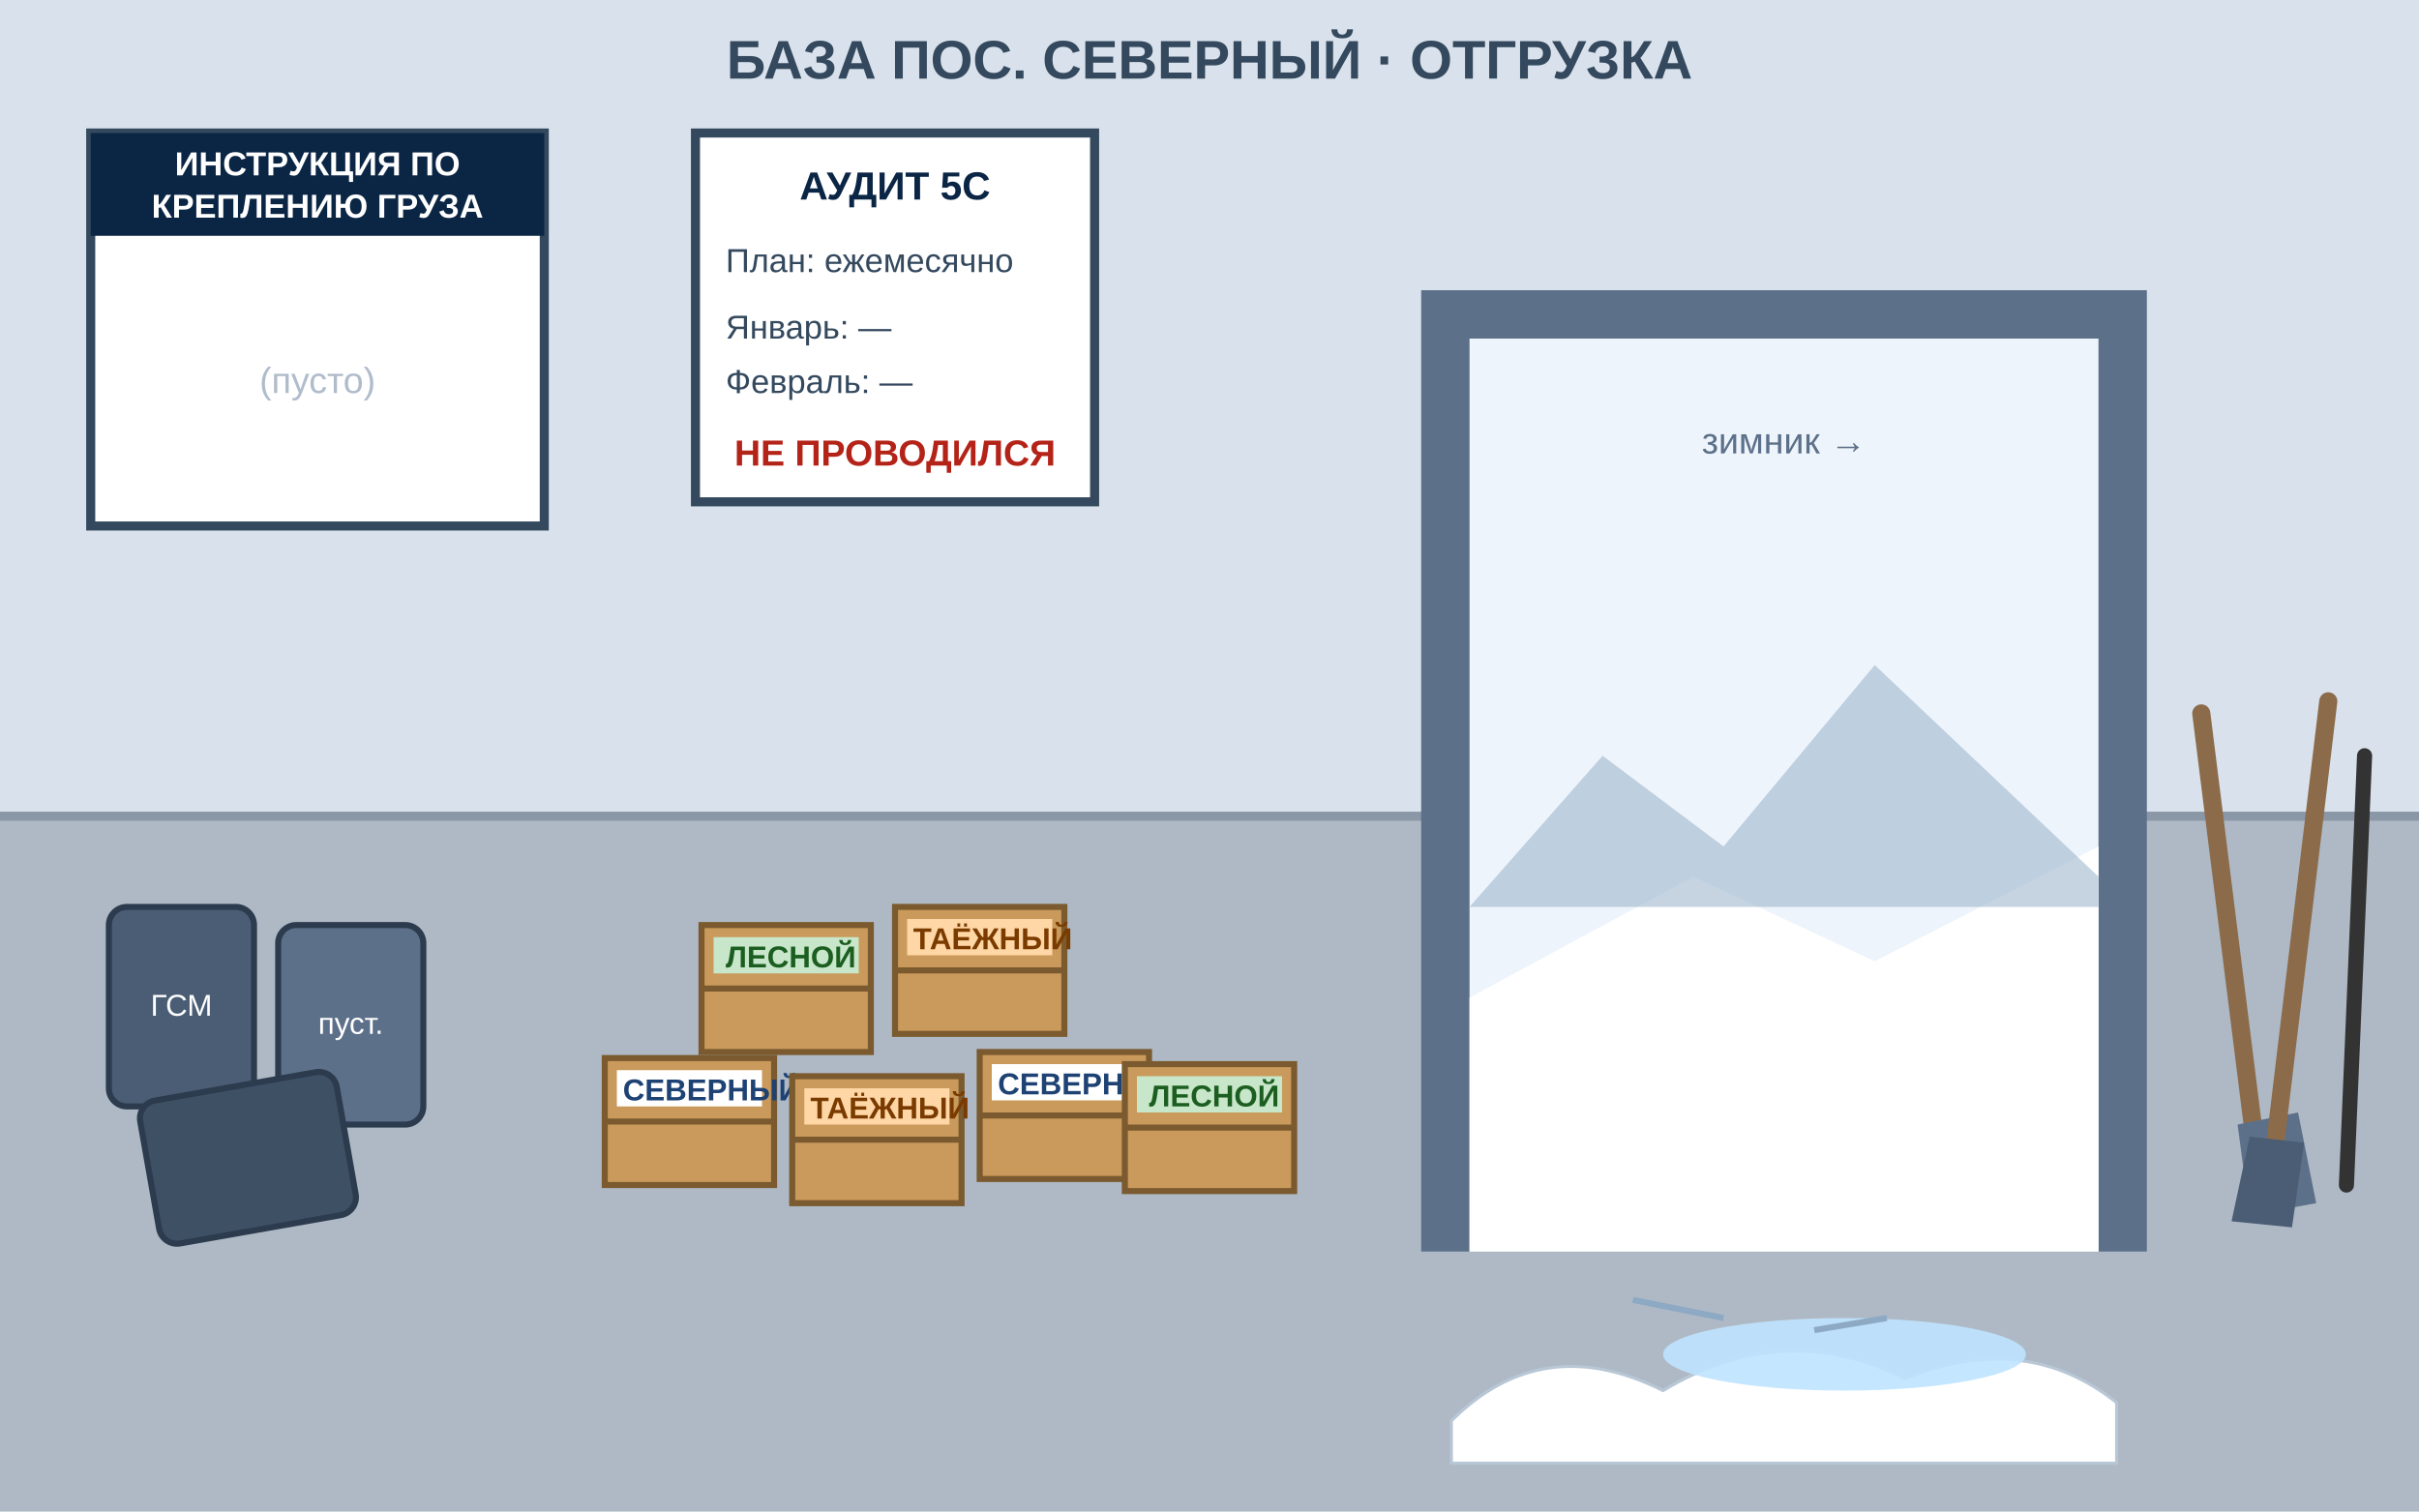
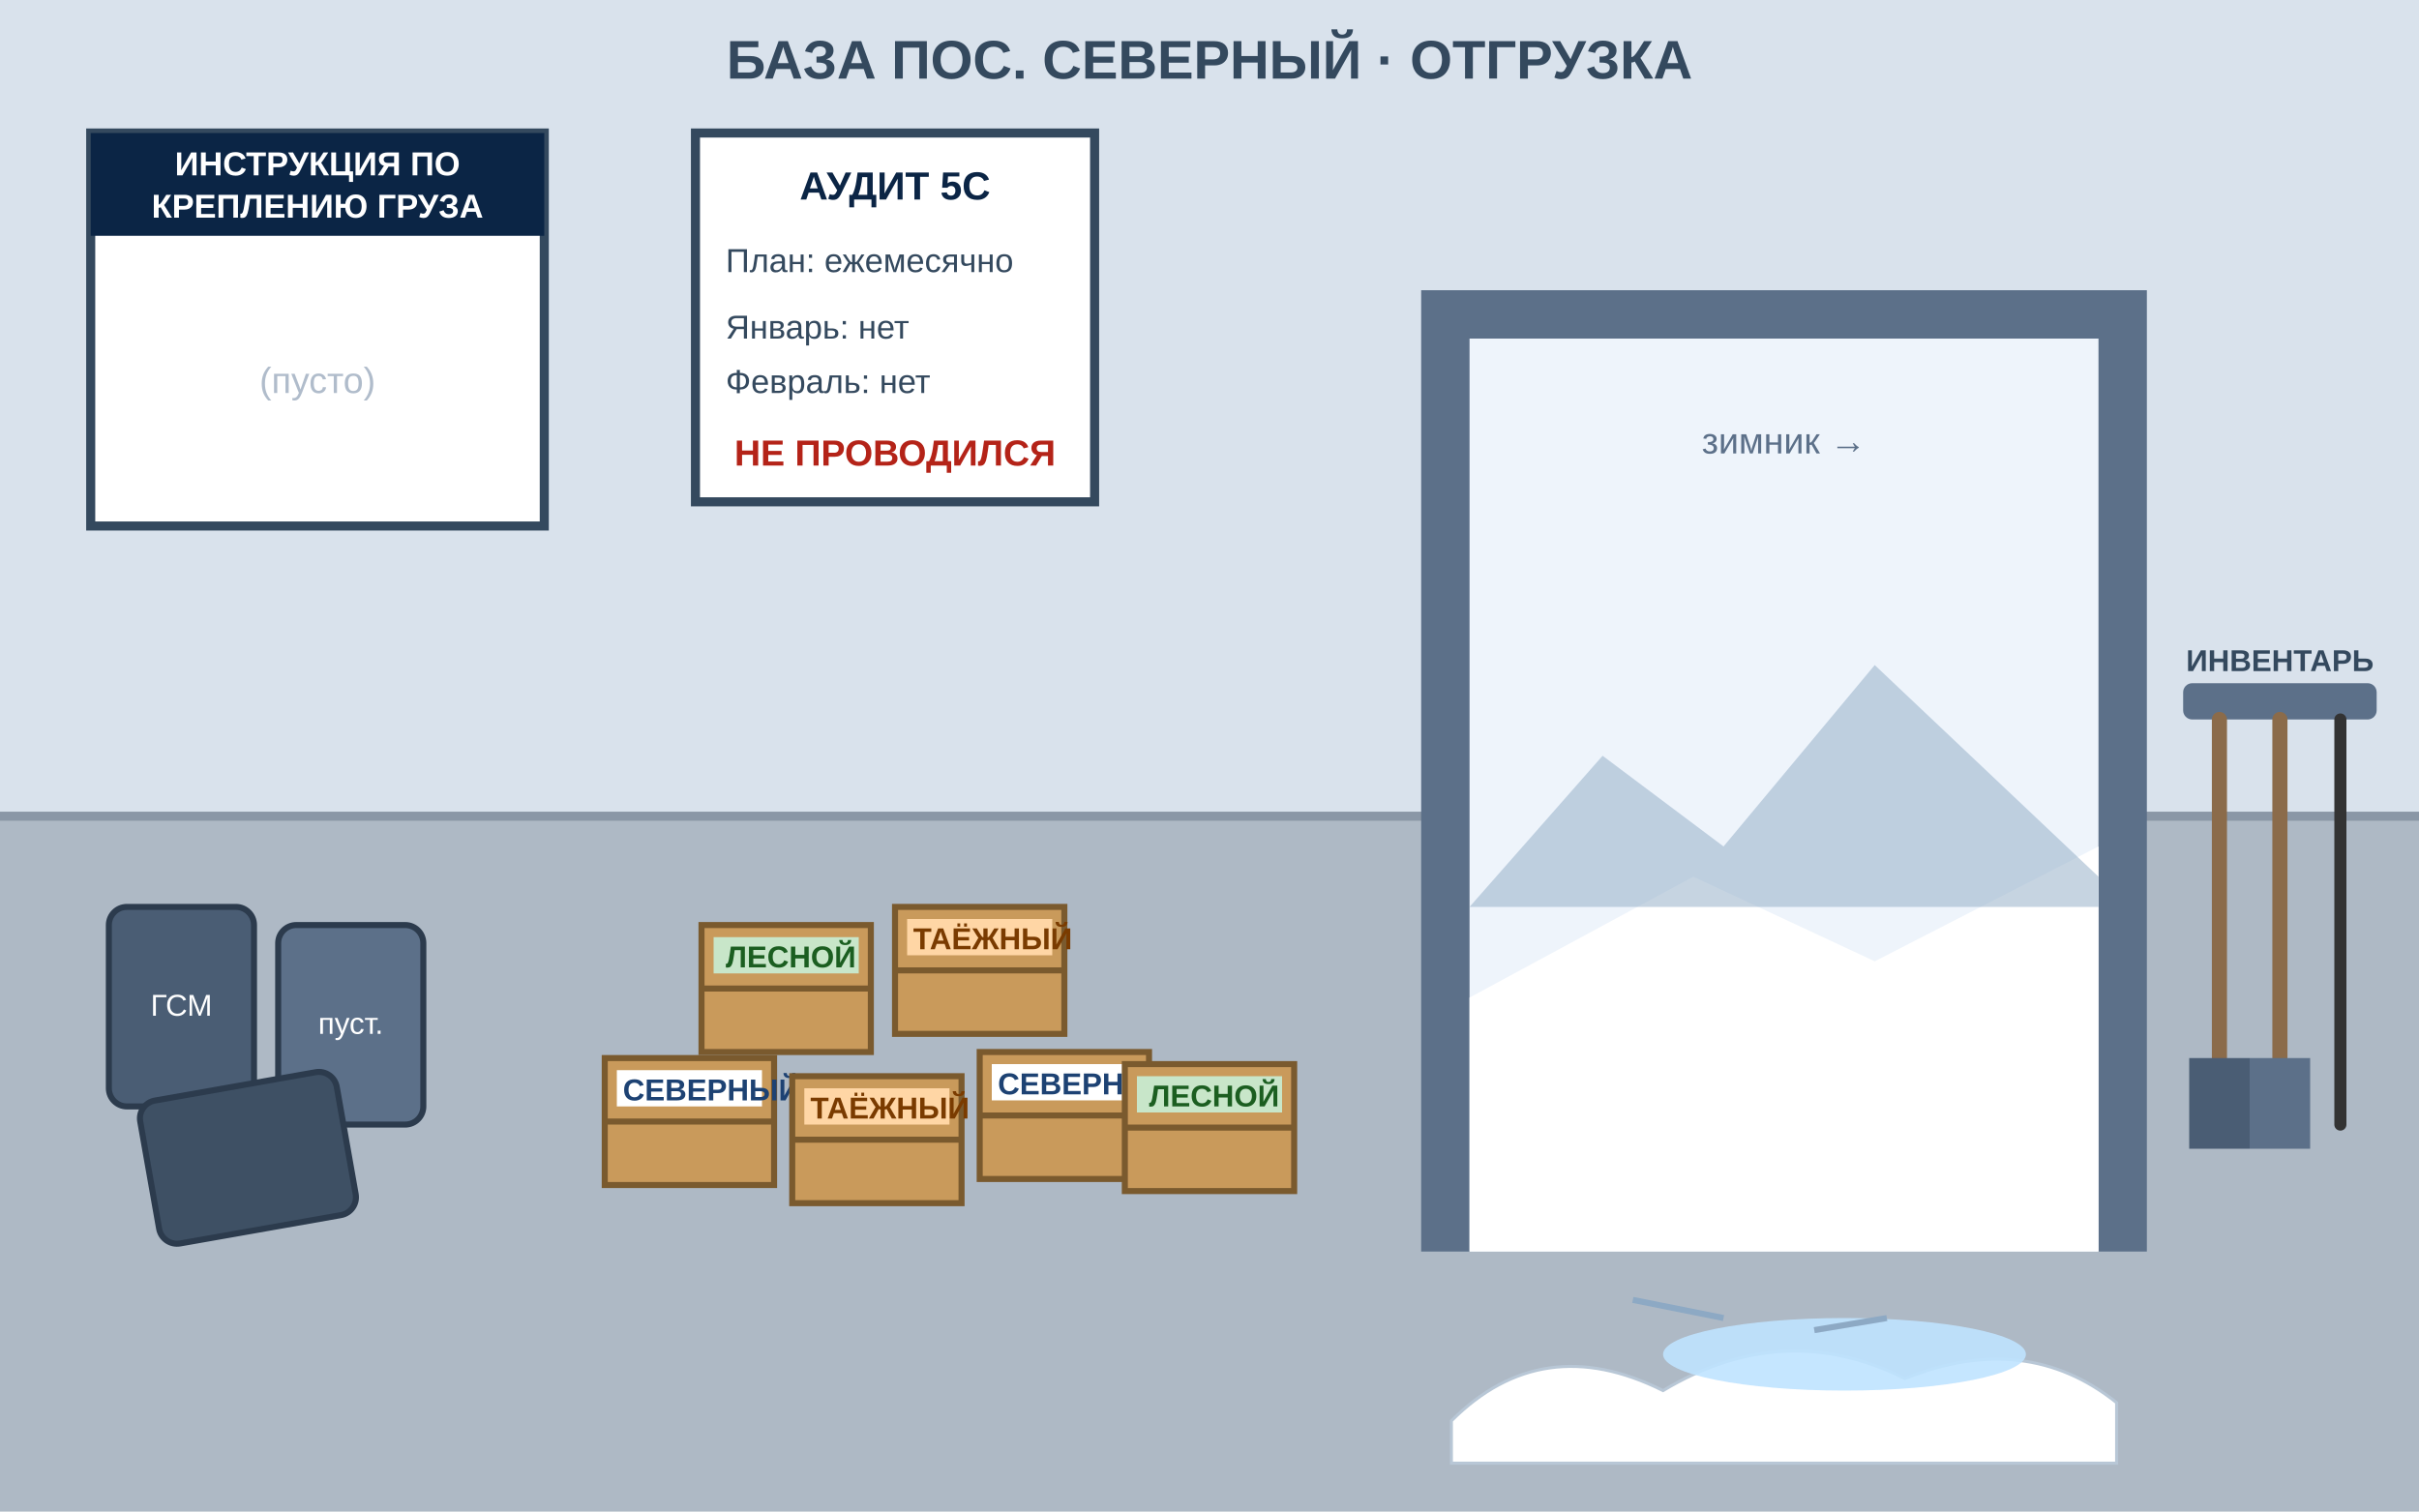
<svg xmlns="http://www.w3.org/2000/svg" viewBox="0 0 800 500" font-family="Arial, sans-serif">
  <defs>
    <g id="cr">
      <rect width="56" height="42" fill="#c99a5b" stroke="#7a5a2e" stroke-width="2" />
      <line x1="0" y1="21" x2="56" y2="21" stroke="#7a5a2e" stroke-width="2" />
    </g>
  </defs>
  <rect width="800" height="270" fill="#d9e2ec" />
  <rect y="270" width="800" height="230" fill="#aeb9c5" />
  <line x1="0" y1="270" x2="800" y2="270" stroke="#8a97a6" stroke-width="3" />
  <text x="400" y="26" font-size="18" font-weight="700" fill="#34495e" text-anchor="middle">БАЗА ПОС. СЕВЕРНЫЙ · ОТГРУЗКА</text>
  <rect x="30" y="44" width="150" height="130" fill="#fff" stroke="#34495e" stroke-width="3" />
  <rect x="30" y="44" width="150" height="34" fill="#0b2545" />
  <text x="105" y="58" font-size="11" font-weight="700" fill="#fff" text-anchor="middle">ИНСТРУКЦИЯ ПО</text>
  <text x="105" y="72" font-size="11" font-weight="700" fill="#fff" text-anchor="middle">КРЕПЛЕНИЮ ГРУЗА</text>
  <text x="105" y="130" font-size="12" fill="#b0bccb" text-anchor="middle">(пусто)</text>
  <rect x="230" y="44" width="132" height="122" fill="#fff" stroke="#34495e" stroke-width="3" />
  <text x="296" y="66" font-size="13" font-weight="700" fill="#0b2545" text-anchor="middle">АУДИТ 5С</text>
  <g font-size="11" fill="#34495e">
    <text x="240" y="90">План: ежемесячно</text>
-     <text x="240" y="112">Январь: —</text>
-     <text x="240" y="130">Февраль: —</text>
+     <text x="240" y="112">Январь: нет</text>
+     <text x="240" y="130">Февраль: нет</text>
  </g>
  <text x="296" y="154" font-size="12" font-weight="700" fill="#b42318" text-anchor="middle">НЕ ПРОВОДИЛСЯ</text>
  <rect x="470" y="96" width="240" height="318" fill="#5c7089" />
  <rect x="486" y="112" width="208" height="302" fill="#eef4fb" />
  <path d="M486 330 L560 290 L620 318 L694 280 L694 414 L486 414 Z" fill="#fff" />
  <path d="M486 300 L530 250 L570 280 L620 220 L694 290 L694 300 Z" fill="#8da9c4" opacity="0.5" />
  <text x="590" y="150" font-size="12" fill="#5c7089" text-anchor="middle">зимник →</text>
  <path d="M480 470 q30 -30 70 -10 q40 -24 80 -4 q40 -16 70 8 l0 20 l-220 0z" fill="#fff" stroke="#b8c7d6" />
  <ellipse cx="610" cy="448" rx="60" ry="12" fill="#bfe3ff" opacity="0.9" />
  <path d="M540 430 l30 6 M600 440 l24 -4" stroke="#8da9c4" stroke-width="2" />
  <g>
    <rect x="36" y="300" width="48" height="66" rx="6" fill="#4a5d74" stroke="#2c3b4d" stroke-width="2" />
    <rect x="92" y="306" width="48" height="66" rx="6" fill="#5c7089" stroke="#2c3b4d" stroke-width="2" />
    <rect x="58" y="350" width="48" height="66" rx="6" fill="#3e5064" stroke="#2c3b4d" stroke-width="2" transform="rotate(80 82 383)" />
    <text x="60" y="336" font-size="10" fill="#fff" text-anchor="middle">ГСМ</text>
    <text x="116" y="342" font-size="10" fill="#fff" text-anchor="middle">пуст.</text>
  </g>
  <g font-size="10" font-weight="700">
    <use href="#cr" x="200" y="350" />
    <rect x="204" y="354" width="48" height="12" fill="#fff" />
    <text x="206" y="364" fill="#1d4273">СЕВЕРНЫЙ</text>
    <use href="#cr" x="262" y="356" />
    <rect x="266" y="360" width="48" height="12" fill="#ffd6a5" />
    <text x="268" y="370" fill="#7a3b00">ТАЁЖНЫЙ</text>
    <use href="#cr" x="324" y="348" />
    <rect x="328" y="352" width="48" height="12" fill="#fff" />
    <text x="330" y="362" fill="#1d4273">СЕВЕРНЫЙ</text>
    <use href="#cr" x="232" y="306" />
    <rect x="236" y="310" width="48" height="12" fill="#c8e6c9" />
    <text x="240" y="320" fill="#1b5e20">ЛЕСНОЙ</text>
    <use href="#cr" x="296" y="300" />
    <rect x="300" y="304" width="48" height="12" fill="#ffd6a5" />
    <text x="302" y="314" fill="#7a3b00">ТАЁЖНЫЙ</text>
    <use href="#cr" x="372" y="352" />
    <rect x="376" y="356" width="48" height="12" fill="#c8e6c9" />
    <text x="380" y="366" fill="#1b5e20">ЛЕСНОЙ</text>
  </g>
-   <g stroke-linecap="round">
-     <line x1="728" y1="236" x2="746" y2="380" stroke="#8b6b4a" stroke-width="6" />
-     <path d="M740 372 l20 -4 l6 30 l-22 4z" fill="#5c7089" />
-     <line x1="770" y1="232" x2="752" y2="382" stroke="#8b6b4a" stroke-width="6" />
-     <path d="M744 376 l18 2 l-4 28 l-20 -2z" fill="#4a5d74" />
-     <line x1="782" y1="250" x2="776" y2="392" stroke="#333" stroke-width="5" />
+   <g>
+     <rect x="722" y="226" width="64" height="12" rx="3" fill="#5c7089" />
+     <text x="754" y="222" font-size="10" fill="#34495e" text-anchor="middle" font-weight="700">ИНВЕНТАРЬ</text>
+     <g stroke-linecap="round">
+       <line x1="734" y1="238" x2="734" y2="352" stroke="#8b6b4a" stroke-width="5" />
+       <path d="M724 350 h20 v30 h-20 z" fill="#4a5d74" />
+       <line x1="754" y1="238" x2="754" y2="352" stroke="#8b6b4a" stroke-width="5" />
+       <path d="M744 350 h20 v30 h-20 z" fill="#5c7089" />
+       <line x1="774" y1="238" x2="774" y2="372" stroke="#333" stroke-width="4" />
+     </g>
  </g>
</svg>
